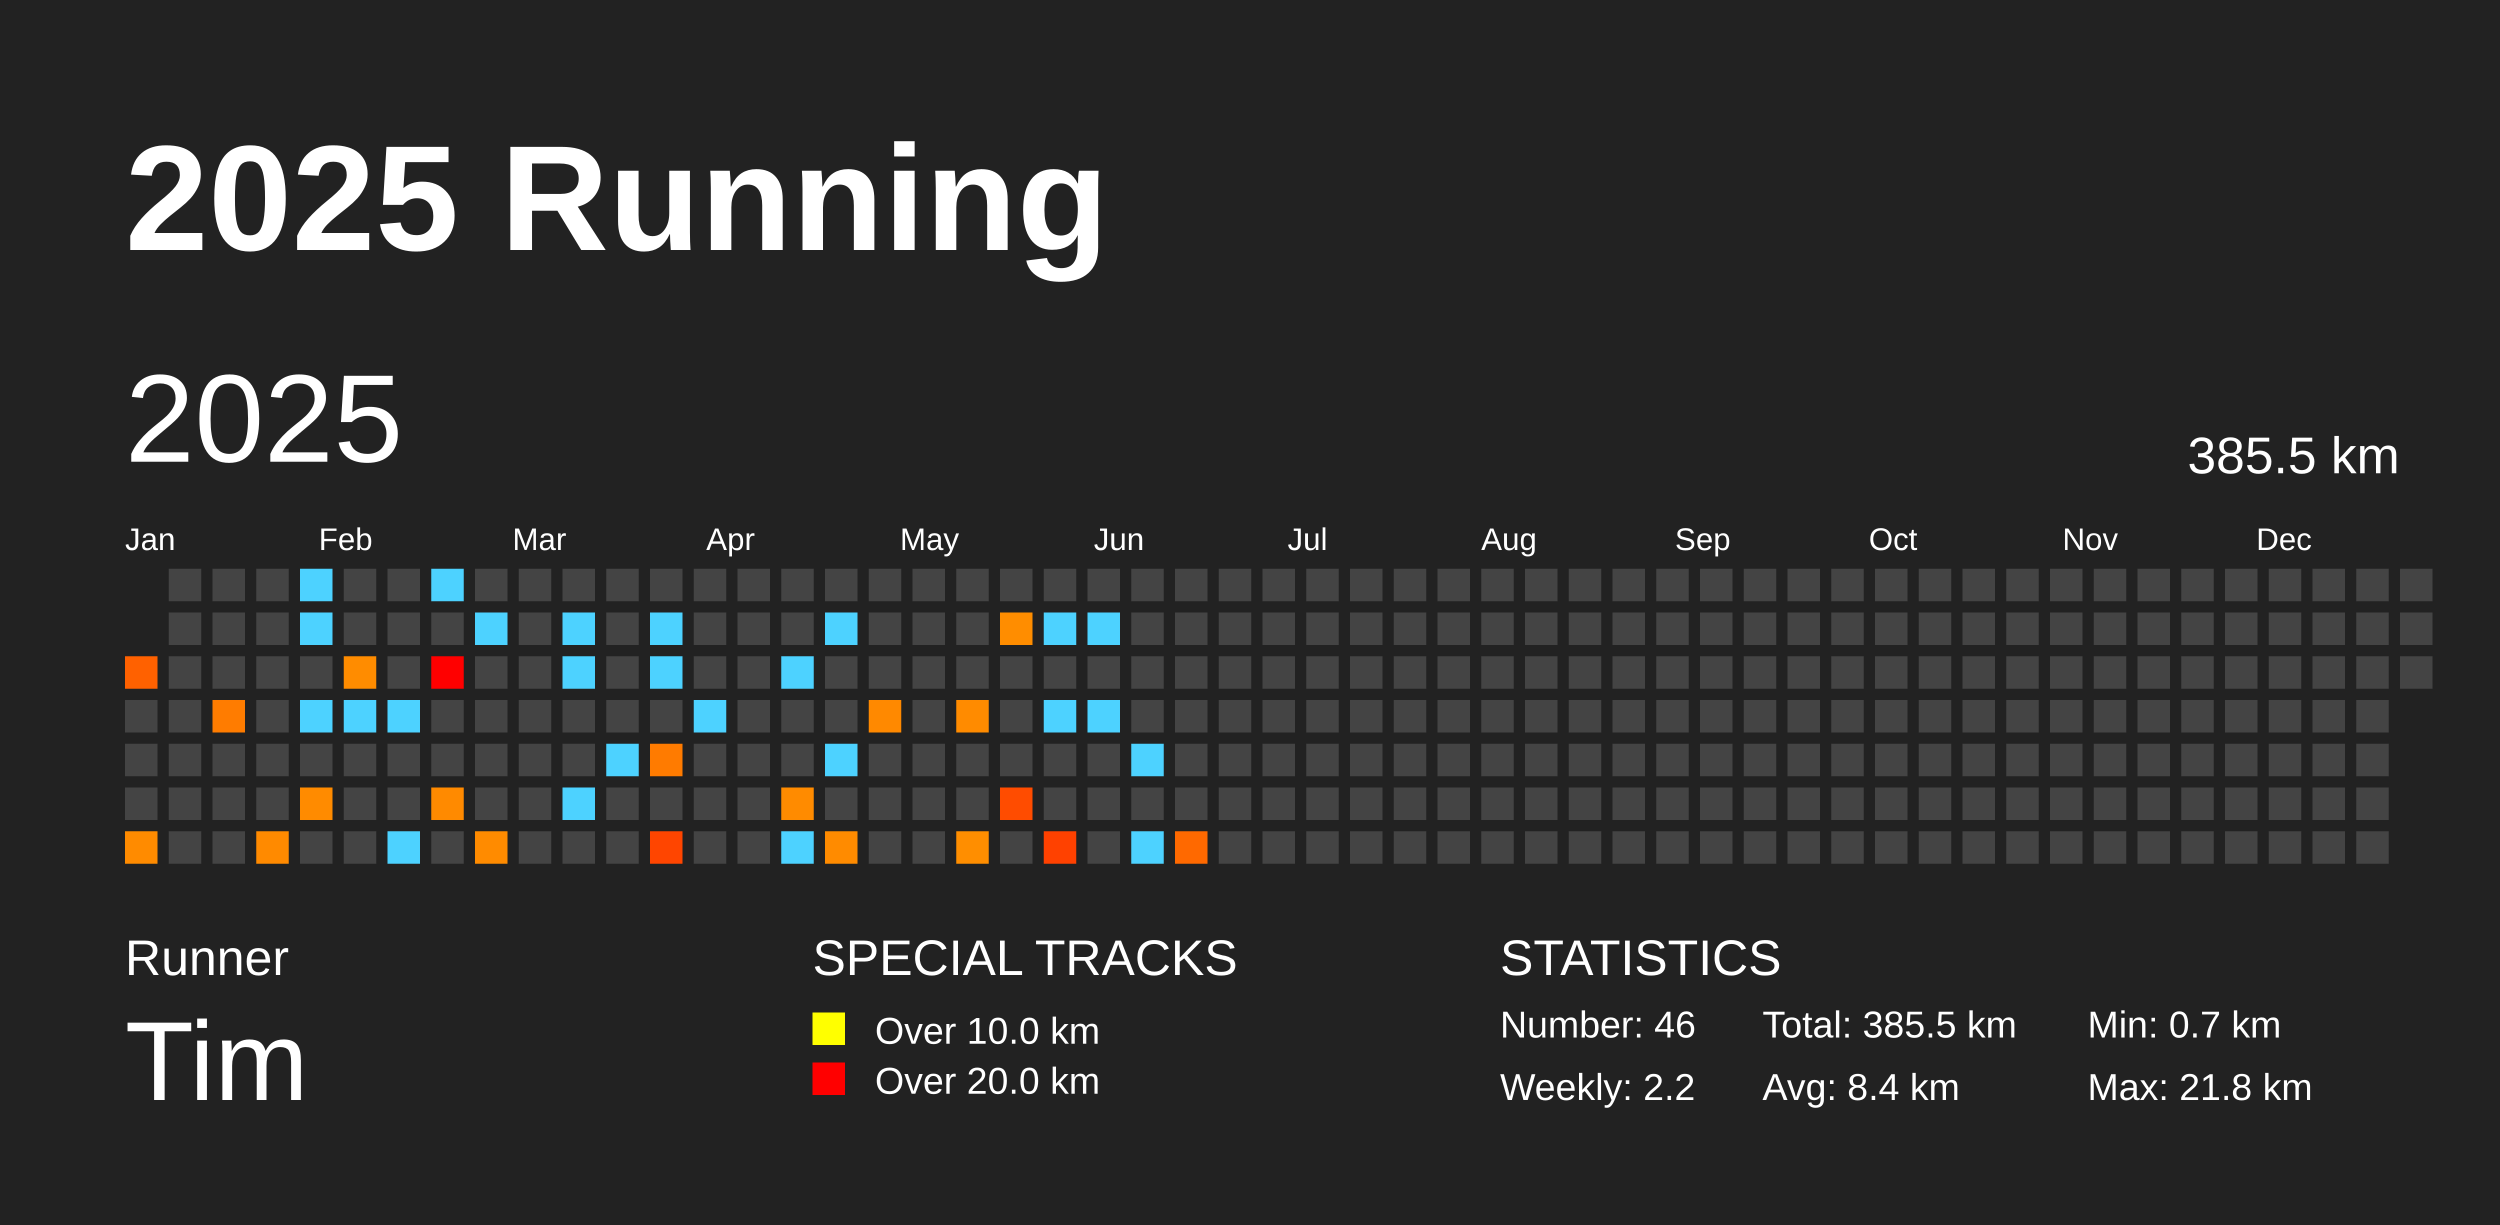
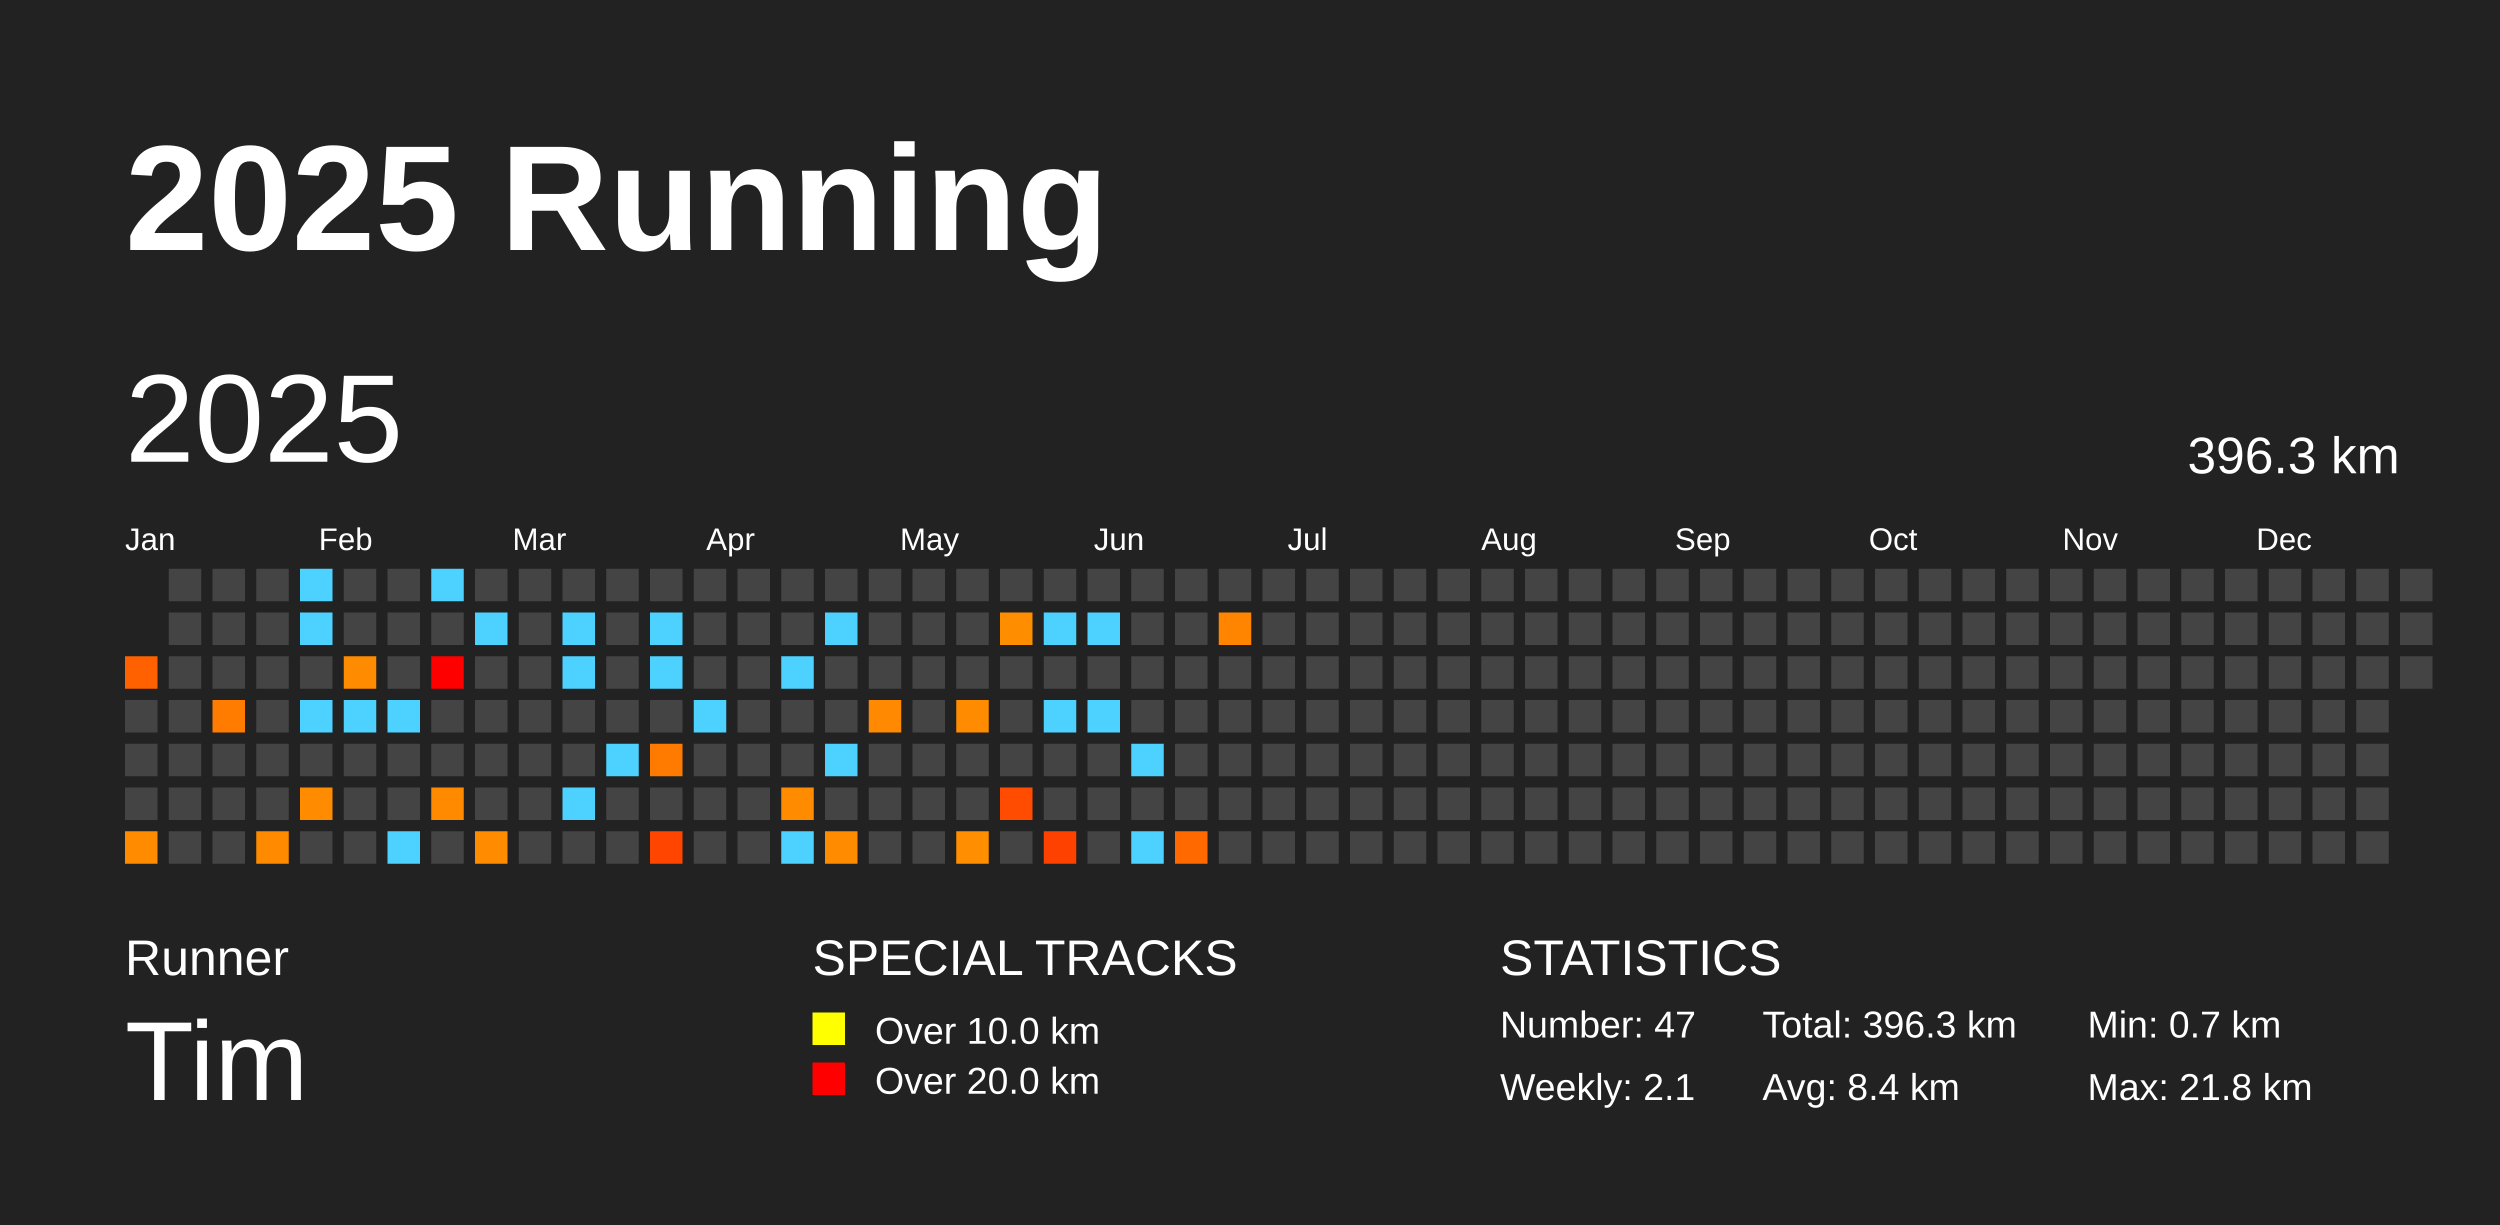
<svg xmlns="http://www.w3.org/2000/svg" baseProfile="full" height="98mm" version="1.1" viewBox="0,0,200,98" width="200mm">
  <defs />
  <rect fill="#222222" height="98" width="200" x="0" y="0" />
  <text fill="#FFFFFF" style="font-size:12px; font-family:Arial; font-weight:bold;" x="10" y="20">2025 Running</text>
  <text fill="#FFFFFF" style="font-size:4px; font-family:Arial" x="10" y="78">Runner</text>
  <text fill="#FFFFFF" style="font-size:9px; font-family:Arial" x="10" y="88">Tim</text>
  <text fill="#FFFFFF" style="font-size:4px; font-family:Arial" x="65" y="78">SPECIAL TRACKS</text>
  <rect fill="yellow" height="2.6" width="2.6" x="65" y="81" />
  <text fill="#FFFFFF" style="font-size:3px; font-family:Arial" x="70" y="83.5">Over 10.0 km</text>
  <rect fill="red" height="2.6" width="2.6" x="65" y="85" />
  <text fill="#FFFFFF" style="font-size:3px; font-family:Arial" x="70" y="87.5">Over 20.0 km</text>
  <text fill="#FFFFFF" style="font-size:4px; font-family:Arial" x="120" y="78">STATISTICS</text>
-   <text fill="#FFFFFF" style="font-size:3px; font-family:Arial" x="120" y="83">Number: 46</text>
-   <text fill="#FFFFFF" style="font-size:3px; font-family:Arial" x="120" y="88">Weekly: 2.2</text>
-   <text fill="#FFFFFF" style="font-size:3px; font-family:Arial" x="141" y="83">Total: 385.5 km</text>
+   <text fill="#FFFFFF" style="font-size:3px; font-family:Arial" x="120" y="83">Number: 47</text>
+   <text fill="#FFFFFF" style="font-size:3px; font-family:Arial" x="120" y="88">Weekly: 2.1</text>
+   <text fill="#FFFFFF" style="font-size:3px; font-family:Arial" x="141" y="83">Total: 396.3 km</text>
  <text fill="#FFFFFF" style="font-size:3px; font-family:Arial" x="141" y="88">Avg: 8.4 km</text>
  <text fill="#FFFFFF" style="font-size:3px; font-family:Arial" x="167" y="83">Min: 0.7 km</text>
  <text fill="#FFFFFF" style="font-size:3px; font-family:Arial" x="167" y="88">Max: 21.8 km</text>
  <text dominant-baseline="hanging" fill="#FFFFFF" style="font-size:10.0px; font-family:Arial;" x="10" y="30">2025</text>
-   <text dominant-baseline="hanging" fill="#FFFFFF" style="font-size:4.125px; font-family:Arial;" x="175" y="35">385.5 km</text>
+   <text dominant-baseline="hanging" fill="#FFFFFF" style="font-size:4.125px; font-family:Arial;" x="175" y="35">396.3 km</text>
  <text fill="#FFFFFF" style="font-size:2.5px; font-family:Arial" x="10.0" y="44">Jan</text>
  <text fill="#FFFFFF" style="font-size:2.5px; font-family:Arial" x="25.5" y="44">Feb</text>
  <text fill="#FFFFFF" style="font-size:2.5px; font-family:Arial" x="41.0" y="44">Mar</text>
  <text fill="#FFFFFF" style="font-size:2.5px; font-family:Arial" x="56.5" y="44">Apr</text>
  <text fill="#FFFFFF" style="font-size:2.5px; font-family:Arial" x="72.0" y="44">May</text>
  <text fill="#FFFFFF" style="font-size:2.5px; font-family:Arial" x="87.5" y="44">Jun</text>
  <text fill="#FFFFFF" style="font-size:2.5px; font-family:Arial" x="103.0" y="44">Jul</text>
  <text fill="#FFFFFF" style="font-size:2.5px; font-family:Arial" x="118.5" y="44">Aug</text>
  <text fill="#FFFFFF" style="font-size:2.5px; font-family:Arial" x="134.0" y="44">Sep</text>
  <text fill="#FFFFFF" style="font-size:2.5px; font-family:Arial" x="149.5" y="44">Oct</text>
  <text fill="#FFFFFF" style="font-size:2.5px; font-family:Arial" x="165.0" y="44">Nov</text>
  <text fill="#FFFFFF" style="font-size:2.5px; font-family:Arial" x="180.5" y="44">Dec</text>
  <rect fill="#ff6100" height="2.6" width="2.6" x="10.0" y="52.5" />
  <rect fill="#444444" height="2.6" width="2.6" x="10.0" y="56.0" />
  <rect fill="#444444" height="2.6" width="2.6" x="10.0" y="59.5" />
  <rect fill="#444444" height="2.6" width="2.6" x="10.0" y="63.0" />
  <rect fill="#ff8b00" height="2.6" width="2.6" x="10.0" y="66.5" />
  <rect fill="#444444" height="2.6" width="2.6" x="13.5" y="45.5" />
  <rect fill="#444444" height="2.6" width="2.6" x="13.5" y="49.0" />
  <rect fill="#444444" height="2.6" width="2.6" x="13.5" y="52.5" />
  <rect fill="#444444" height="2.6" width="2.6" x="13.5" y="56.0" />
  <rect fill="#444444" height="2.6" width="2.6" x="13.5" y="59.5" />
  <rect fill="#444444" height="2.6" width="2.6" x="13.5" y="63.0" />
  <rect fill="#444444" height="2.6" width="2.6" x="13.5" y="66.5" />
  <rect fill="#444444" height="2.6" width="2.6" x="17.0" y="45.5" />
  <rect fill="#444444" height="2.6" width="2.6" x="17.0" y="49.0" />
  <rect fill="#444444" height="2.6" width="2.6" x="17.0" y="52.5" />
  <rect fill="#ff7c00" height="2.6" width="2.6" x="17.0" y="56.0" />
  <rect fill="#444444" height="2.6" width="2.6" x="17.0" y="59.5" />
  <rect fill="#444444" height="2.6" width="2.6" x="17.0" y="63.0" />
  <rect fill="#444444" height="2.6" width="2.6" x="17.0" y="66.5" />
  <rect fill="#444444" height="2.6" width="2.6" x="20.5" y="45.5" />
  <rect fill="#444444" height="2.6" width="2.6" x="20.5" y="49.0" />
  <rect fill="#444444" height="2.6" width="2.6" x="20.5" y="52.5" />
  <rect fill="#444444" height="2.6" width="2.6" x="20.5" y="56.0" />
  <rect fill="#444444" height="2.6" width="2.6" x="20.5" y="59.5" />
  <rect fill="#444444" height="2.6" width="2.6" x="20.5" y="63.0" />
  <rect fill="#ff8a00" height="2.6" width="2.6" x="20.5" y="66.5" />
  <rect fill="#4dd2ff" height="2.6" width="2.6" x="24.0" y="45.5" />
  <rect fill="#4dd2ff" height="2.6" width="2.6" x="24.0" y="49.0" />
  <rect fill="#444444" height="2.6" width="2.6" x="24.0" y="52.5" />
  <rect fill="#4dd2ff" height="2.6" width="2.6" x="24.0" y="56.0" />
  <rect fill="#444444" height="2.6" width="2.6" x="24.0" y="59.5" />
  <rect fill="#ff8b00" height="2.6" width="2.6" x="24.0" y="63.0" />
  <rect fill="#444444" height="2.6" width="2.6" x="24.0" y="66.5" />
  <rect fill="#444444" height="2.6" width="2.6" x="27.5" y="45.5" />
  <rect fill="#444444" height="2.6" width="2.6" x="27.5" y="49.0" />
  <rect fill="#ff8c00" height="2.6" width="2.6" x="27.5" y="52.5" />
  <rect fill="#4dd2ff" height="2.6" width="2.6" x="27.5" y="56.0" />
  <rect fill="#444444" height="2.6" width="2.6" x="27.5" y="59.5" />
  <rect fill="#444444" height="2.6" width="2.6" x="27.5" y="63.0" />
  <rect fill="#444444" height="2.6" width="2.6" x="27.5" y="66.5" />
  <rect fill="#444444" height="2.6" width="2.6" x="31.0" y="45.5" />
  <rect fill="#444444" height="2.6" width="2.6" x="31.0" y="49.0" />
  <rect fill="#444444" height="2.6" width="2.6" x="31.0" y="52.5" />
  <rect fill="#4dd2ff" height="2.6" width="2.6" x="31.0" y="56.0" />
  <rect fill="#444444" height="2.6" width="2.6" x="31.0" y="59.5" />
  <rect fill="#444444" height="2.6" width="2.6" x="31.0" y="63.0" />
  <rect fill="#4dd2ff" height="2.6" width="2.6" x="31.0" y="66.5" />
  <rect fill="#4dd2ff" height="2.6" width="2.6" x="34.5" y="45.5" />
  <rect fill="#444444" height="2.6" width="2.6" x="34.5" y="49.0" />
  <rect fill="red" height="2.6" width="2.6" x="34.5" y="52.5" />
  <rect fill="#444444" height="2.6" width="2.6" x="34.5" y="56.0" />
  <rect fill="#444444" height="2.6" width="2.6" x="34.5" y="59.5" />
  <rect fill="#ff8a00" height="2.6" width="2.6" x="34.5" y="63.0" />
  <rect fill="#444444" height="2.6" width="2.6" x="34.5" y="66.5" />
  <rect fill="#444444" height="2.6" width="2.6" x="38.0" y="45.5" />
  <rect fill="#4dd2ff" height="2.6" width="2.6" x="38.0" y="49.0" />
  <rect fill="#444444" height="2.6" width="2.6" x="38.0" y="52.5" />
  <rect fill="#444444" height="2.6" width="2.6" x="38.0" y="56.0" />
  <rect fill="#444444" height="2.6" width="2.6" x="38.0" y="59.5" />
  <rect fill="#444444" height="2.6" width="2.6" x="38.0" y="63.0" />
  <rect fill="#ff8b00" height="2.6" width="2.6" x="38.0" y="66.5" />
  <rect fill="#444444" height="2.6" width="2.6" x="41.5" y="45.5" />
  <rect fill="#444444" height="2.6" width="2.6" x="41.5" y="49.0" />
  <rect fill="#444444" height="2.6" width="2.6" x="41.5" y="52.5" />
  <rect fill="#444444" height="2.6" width="2.6" x="41.5" y="56.0" />
  <rect fill="#444444" height="2.6" width="2.6" x="41.5" y="59.5" />
  <rect fill="#444444" height="2.6" width="2.6" x="41.5" y="63.0" />
  <rect fill="#444444" height="2.6" width="2.6" x="41.5" y="66.5" />
  <rect fill="#444444" height="2.6" width="2.6" x="45.0" y="45.5" />
  <rect fill="#4dd2ff" height="2.6" width="2.6" x="45.0" y="49.0" />
  <rect fill="#4dd2ff" height="2.6" width="2.6" x="45.0" y="52.5" />
  <rect fill="#444444" height="2.6" width="2.6" x="45.0" y="56.0" />
  <rect fill="#444444" height="2.6" width="2.6" x="45.0" y="59.5" />
  <rect fill="#4dd2ff" height="2.6" width="2.6" x="45.0" y="63.0" />
  <rect fill="#444444" height="2.6" width="2.6" x="45.0" y="66.5" />
  <rect fill="#444444" height="2.6" width="2.6" x="48.5" y="45.5" />
  <rect fill="#444444" height="2.6" width="2.6" x="48.5" y="49.0" />
  <rect fill="#444444" height="2.6" width="2.6" x="48.5" y="52.5" />
  <rect fill="#444444" height="2.6" width="2.6" x="48.5" y="56.0" />
  <rect fill="#4dd2ff" height="2.6" width="2.6" x="48.5" y="59.5" />
  <rect fill="#444444" height="2.6" width="2.6" x="48.5" y="63.0" />
  <rect fill="#444444" height="2.6" width="2.6" x="48.5" y="66.5" />
  <rect fill="#444444" height="2.6" width="2.6" x="52.0" y="45.5" />
  <rect fill="#4dd2ff" height="2.6" width="2.6" x="52.0" y="49.0" />
  <rect fill="#4dd2ff" height="2.6" width="2.6" x="52.0" y="52.5" />
  <rect fill="#444444" height="2.6" width="2.6" x="52.0" y="56.0" />
  <rect fill="#ff7b00" height="2.6" width="2.6" x="52.0" y="59.5" />
  <rect fill="#444444" height="2.6" width="2.6" x="52.0" y="63.0" />
  <rect fill="#ff4500" height="2.6" width="2.6" x="52.0" y="66.5" />
  <rect fill="#444444" height="2.6" width="2.6" x="55.5" y="45.5" />
  <rect fill="#444444" height="2.6" width="2.6" x="55.5" y="49.0" />
  <rect fill="#444444" height="2.6" width="2.6" x="55.5" y="52.5" />
  <rect fill="#4dd2ff" height="2.6" width="2.6" x="55.5" y="56.0" />
  <rect fill="#444444" height="2.6" width="2.6" x="55.5" y="59.5" />
  <rect fill="#444444" height="2.6" width="2.6" x="55.5" y="63.0" />
  <rect fill="#444444" height="2.6" width="2.6" x="55.5" y="66.5" />
  <rect fill="#444444" height="2.6" width="2.6" x="59.0" y="45.5" />
  <rect fill="#444444" height="2.6" width="2.6" x="59.0" y="49.0" />
  <rect fill="#444444" height="2.6" width="2.6" x="59.0" y="52.5" />
  <rect fill="#444444" height="2.6" width="2.6" x="59.0" y="56.0" />
  <rect fill="#444444" height="2.6" width="2.6" x="59.0" y="59.5" />
  <rect fill="#444444" height="2.6" width="2.6" x="59.0" y="63.0" />
  <rect fill="#444444" height="2.6" width="2.6" x="59.0" y="66.5" />
  <rect fill="#444444" height="2.6" width="2.6" x="62.5" y="45.5" />
  <rect fill="#444444" height="2.6" width="2.6" x="62.5" y="49.0" />
  <rect fill="#4dd2ff" height="2.6" width="2.6" x="62.5" y="52.5" />
  <rect fill="#444444" height="2.6" width="2.6" x="62.5" y="56.0" />
  <rect fill="#444444" height="2.6" width="2.6" x="62.5" y="59.5" />
  <rect fill="#ff8b00" height="2.6" width="2.6" x="62.5" y="63.0" />
  <rect fill="#4dd2ff" height="2.6" width="2.6" x="62.5" y="66.5" />
  <rect fill="#444444" height="2.6" width="2.6" x="66.0" y="45.5" />
  <rect fill="#4dd2ff" height="2.6" width="2.6" x="66.0" y="49.0" />
  <rect fill="#444444" height="2.6" width="2.6" x="66.0" y="52.5" />
  <rect fill="#444444" height="2.6" width="2.6" x="66.0" y="56.0" />
  <rect fill="#4dd2ff" height="2.6" width="2.6" x="66.0" y="59.5" />
  <rect fill="#444444" height="2.6" width="2.6" x="66.0" y="63.0" />
  <rect fill="#ff8b00" height="2.6" width="2.6" x="66.0" y="66.5" />
  <rect fill="#444444" height="2.6" width="2.6" x="69.5" y="45.5" />
  <rect fill="#444444" height="2.6" width="2.6" x="69.5" y="49.0" />
  <rect fill="#444444" height="2.6" width="2.6" x="69.5" y="52.5" />
  <rect fill="#ff8900" height="2.6" width="2.6" x="69.5" y="56.0" />
  <rect fill="#444444" height="2.6" width="2.6" x="69.5" y="59.5" />
  <rect fill="#444444" height="2.6" width="2.6" x="69.5" y="63.0" />
  <rect fill="#444444" height="2.6" width="2.6" x="69.5" y="66.5" />
  <rect fill="#444444" height="2.6" width="2.6" x="73.0" y="45.5" />
  <rect fill="#444444" height="2.6" width="2.6" x="73.0" y="49.0" />
  <rect fill="#444444" height="2.6" width="2.6" x="73.0" y="52.5" />
  <rect fill="#444444" height="2.6" width="2.6" x="73.0" y="56.0" />
  <rect fill="#444444" height="2.6" width="2.6" x="73.0" y="59.5" />
  <rect fill="#444444" height="2.6" width="2.6" x="73.0" y="63.0" />
  <rect fill="#444444" height="2.6" width="2.6" x="73.0" y="66.5" />
  <rect fill="#444444" height="2.6" width="2.6" x="76.5" y="45.5" />
  <rect fill="#444444" height="2.6" width="2.6" x="76.5" y="49.0" />
  <rect fill="#444444" height="2.6" width="2.6" x="76.5" y="52.5" />
  <rect fill="#ff8b00" height="2.6" width="2.6" x="76.5" y="56.0" />
  <rect fill="#444444" height="2.6" width="2.6" x="76.5" y="59.5" />
  <rect fill="#444444" height="2.6" width="2.6" x="76.5" y="63.0" />
  <rect fill="#ff8e00" height="2.6" width="2.6" x="76.5" y="66.5" />
  <rect fill="#444444" height="2.6" width="2.6" x="80.0" y="45.5" />
  <rect fill="#ff8d00" height="2.6" width="2.6" x="80.0" y="49.0" />
  <rect fill="#444444" height="2.6" width="2.6" x="80.0" y="52.5" />
  <rect fill="#444444" height="2.6" width="2.6" x="80.0" y="56.0" />
  <rect fill="#444444" height="2.6" width="2.6" x="80.0" y="59.5" />
  <rect fill="#ff4c00" height="2.6" width="2.6" x="80.0" y="63.0" />
  <rect fill="#444444" height="2.6" width="2.6" x="80.0" y="66.5" />
  <rect fill="#444444" height="2.6" width="2.6" x="83.5" y="45.5" />
  <rect fill="#4dd2ff" height="2.6" width="2.6" x="83.5" y="49.0" />
  <rect fill="#444444" height="2.6" width="2.6" x="83.5" y="52.5" />
  <rect fill="#4dd2ff" height="2.6" width="2.6" x="83.5" y="56.0" />
  <rect fill="#444444" height="2.6" width="2.6" x="83.5" y="59.5" />
  <rect fill="#444444" height="2.6" width="2.6" x="83.5" y="63.0" />
  <rect fill="#ff4100" height="2.6" width="2.6" x="83.5" y="66.5" />
  <rect fill="#444444" height="2.6" width="2.6" x="87.0" y="45.5" />
  <rect fill="#4dd2ff" height="2.6" width="2.6" x="87.0" y="49.0" />
  <rect fill="#444444" height="2.6" width="2.6" x="87.0" y="52.5" />
  <rect fill="#4dd2ff" height="2.6" width="2.6" x="87.0" y="56.0" />
  <rect fill="#444444" height="2.6" width="2.6" x="87.0" y="59.5" />
  <rect fill="#444444" height="2.6" width="2.6" x="87.0" y="63.0" />
  <rect fill="#444444" height="2.6" width="2.6" x="87.0" y="66.5" />
  <rect fill="#444444" height="2.6" width="2.6" x="90.5" y="45.5" />
  <rect fill="#444444" height="2.6" width="2.6" x="90.5" y="49.0" />
  <rect fill="#444444" height="2.6" width="2.6" x="90.5" y="52.5" />
  <rect fill="#444444" height="2.6" width="2.6" x="90.5" y="56.0" />
  <rect fill="#4dd2ff" height="2.6" width="2.6" x="90.5" y="59.5" />
  <rect fill="#444444" height="2.6" width="2.6" x="90.5" y="63.0" />
  <rect fill="#4dd2ff" height="2.6" width="2.6" x="90.5" y="66.5" />
  <rect fill="#444444" height="2.6" width="2.6" x="94.0" y="45.5" />
  <rect fill="#444444" height="2.6" width="2.6" x="94.0" y="49.0" />
  <rect fill="#444444" height="2.6" width="2.6" x="94.0" y="52.5" />
  <rect fill="#444444" height="2.6" width="2.6" x="94.0" y="56.0" />
  <rect fill="#444444" height="2.6" width="2.6" x="94.0" y="59.5" />
  <rect fill="#444444" height="2.6" width="2.6" x="94.0" y="63.0" />
  <rect fill="#ff6900" height="2.6" width="2.6" x="94.0" y="66.5" />
  <rect fill="#444444" height="2.6" width="2.6" x="97.5" y="45.5" />
-   <rect fill="#444444" height="2.6" width="2.6" x="97.5" y="49.0" />
+   <rect fill="#ff8500" height="2.6" width="2.6" x="97.5" y="49.0" />
  <rect fill="#444444" height="2.6" width="2.6" x="97.5" y="52.5" />
  <rect fill="#444444" height="2.6" width="2.6" x="97.5" y="56.0" />
  <rect fill="#444444" height="2.6" width="2.6" x="97.5" y="59.5" />
  <rect fill="#444444" height="2.6" width="2.6" x="97.5" y="63.0" />
  <rect fill="#444444" height="2.6" width="2.6" x="97.5" y="66.5" />
  <rect fill="#444444" height="2.6" width="2.6" x="101.0" y="45.5" />
  <rect fill="#444444" height="2.6" width="2.6" x="101.0" y="49.0" />
  <rect fill="#444444" height="2.6" width="2.6" x="101.0" y="52.5" />
  <rect fill="#444444" height="2.6" width="2.6" x="101.0" y="56.0" />
  <rect fill="#444444" height="2.6" width="2.6" x="101.0" y="59.5" />
  <rect fill="#444444" height="2.6" width="2.6" x="101.0" y="63.0" />
  <rect fill="#444444" height="2.6" width="2.6" x="101.0" y="66.5" />
  <rect fill="#444444" height="2.6" width="2.6" x="104.5" y="45.5" />
  <rect fill="#444444" height="2.6" width="2.6" x="104.5" y="49.0" />
  <rect fill="#444444" height="2.6" width="2.6" x="104.5" y="52.5" />
  <rect fill="#444444" height="2.6" width="2.6" x="104.5" y="56.0" />
  <rect fill="#444444" height="2.6" width="2.6" x="104.5" y="59.5" />
  <rect fill="#444444" height="2.6" width="2.6" x="104.5" y="63.0" />
  <rect fill="#444444" height="2.6" width="2.6" x="104.5" y="66.5" />
  <rect fill="#444444" height="2.6" width="2.6" x="108.0" y="45.5" />
  <rect fill="#444444" height="2.6" width="2.6" x="108.0" y="49.0" />
  <rect fill="#444444" height="2.6" width="2.6" x="108.0" y="52.5" />
  <rect fill="#444444" height="2.6" width="2.6" x="108.0" y="56.0" />
  <rect fill="#444444" height="2.6" width="2.6" x="108.0" y="59.5" />
  <rect fill="#444444" height="2.6" width="2.6" x="108.0" y="63.0" />
  <rect fill="#444444" height="2.6" width="2.6" x="108.0" y="66.5" />
  <rect fill="#444444" height="2.6" width="2.6" x="111.5" y="45.5" />
  <rect fill="#444444" height="2.6" width="2.6" x="111.5" y="49.0" />
  <rect fill="#444444" height="2.6" width="2.6" x="111.5" y="52.5" />
  <rect fill="#444444" height="2.6" width="2.6" x="111.5" y="56.0" />
  <rect fill="#444444" height="2.6" width="2.6" x="111.5" y="59.5" />
  <rect fill="#444444" height="2.6" width="2.6" x="111.5" y="63.0" />
  <rect fill="#444444" height="2.6" width="2.6" x="111.5" y="66.5" />
  <rect fill="#444444" height="2.6" width="2.6" x="115.0" y="45.5" />
  <rect fill="#444444" height="2.6" width="2.6" x="115.0" y="49.0" />
  <rect fill="#444444" height="2.6" width="2.6" x="115.0" y="52.5" />
  <rect fill="#444444" height="2.6" width="2.6" x="115.0" y="56.0" />
  <rect fill="#444444" height="2.6" width="2.6" x="115.0" y="59.5" />
  <rect fill="#444444" height="2.6" width="2.6" x="115.0" y="63.0" />
  <rect fill="#444444" height="2.6" width="2.6" x="115.0" y="66.5" />
  <rect fill="#444444" height="2.6" width="2.6" x="118.5" y="45.5" />
  <rect fill="#444444" height="2.6" width="2.6" x="118.5" y="49.0" />
  <rect fill="#444444" height="2.6" width="2.6" x="118.5" y="52.5" />
  <rect fill="#444444" height="2.6" width="2.6" x="118.5" y="56.0" />
  <rect fill="#444444" height="2.6" width="2.6" x="118.5" y="59.5" />
  <rect fill="#444444" height="2.6" width="2.6" x="118.5" y="63.0" />
  <rect fill="#444444" height="2.6" width="2.6" x="118.5" y="66.5" />
  <rect fill="#444444" height="2.6" width="2.6" x="122.0" y="45.5" />
  <rect fill="#444444" height="2.6" width="2.6" x="122.0" y="49.0" />
  <rect fill="#444444" height="2.6" width="2.6" x="122.0" y="52.5" />
  <rect fill="#444444" height="2.6" width="2.6" x="122.0" y="56.0" />
  <rect fill="#444444" height="2.6" width="2.6" x="122.0" y="59.5" />
  <rect fill="#444444" height="2.6" width="2.6" x="122.0" y="63.0" />
  <rect fill="#444444" height="2.6" width="2.6" x="122.0" y="66.5" />
  <rect fill="#444444" height="2.6" width="2.6" x="125.5" y="45.5" />
  <rect fill="#444444" height="2.6" width="2.6" x="125.5" y="49.0" />
  <rect fill="#444444" height="2.6" width="2.6" x="125.5" y="52.5" />
  <rect fill="#444444" height="2.6" width="2.6" x="125.5" y="56.0" />
  <rect fill="#444444" height="2.6" width="2.6" x="125.5" y="59.5" />
  <rect fill="#444444" height="2.6" width="2.6" x="125.5" y="63.0" />
  <rect fill="#444444" height="2.6" width="2.6" x="125.5" y="66.5" />
  <rect fill="#444444" height="2.6" width="2.6" x="129.0" y="45.5" />
  <rect fill="#444444" height="2.6" width="2.6" x="129.0" y="49.0" />
  <rect fill="#444444" height="2.6" width="2.6" x="129.0" y="52.5" />
  <rect fill="#444444" height="2.6" width="2.6" x="129.0" y="56.0" />
  <rect fill="#444444" height="2.6" width="2.6" x="129.0" y="59.5" />
  <rect fill="#444444" height="2.6" width="2.6" x="129.0" y="63.0" />
  <rect fill="#444444" height="2.6" width="2.6" x="129.0" y="66.5" />
  <rect fill="#444444" height="2.6" width="2.6" x="132.5" y="45.5" />
  <rect fill="#444444" height="2.6" width="2.6" x="132.5" y="49.0" />
  <rect fill="#444444" height="2.6" width="2.6" x="132.5" y="52.5" />
  <rect fill="#444444" height="2.6" width="2.6" x="132.5" y="56.0" />
  <rect fill="#444444" height="2.6" width="2.6" x="132.5" y="59.5" />
  <rect fill="#444444" height="2.6" width="2.6" x="132.5" y="63.0" />
  <rect fill="#444444" height="2.6" width="2.6" x="132.5" y="66.5" />
  <rect fill="#444444" height="2.6" width="2.6" x="136.0" y="45.5" />
  <rect fill="#444444" height="2.6" width="2.6" x="136.0" y="49.0" />
  <rect fill="#444444" height="2.6" width="2.6" x="136.0" y="52.5" />
  <rect fill="#444444" height="2.6" width="2.6" x="136.0" y="56.0" />
  <rect fill="#444444" height="2.6" width="2.6" x="136.0" y="59.5" />
  <rect fill="#444444" height="2.6" width="2.6" x="136.0" y="63.0" />
  <rect fill="#444444" height="2.6" width="2.6" x="136.0" y="66.5" />
  <rect fill="#444444" height="2.6" width="2.6" x="139.5" y="45.5" />
  <rect fill="#444444" height="2.6" width="2.6" x="139.5" y="49.0" />
  <rect fill="#444444" height="2.6" width="2.6" x="139.5" y="52.5" />
  <rect fill="#444444" height="2.6" width="2.6" x="139.5" y="56.0" />
  <rect fill="#444444" height="2.6" width="2.6" x="139.5" y="59.5" />
  <rect fill="#444444" height="2.6" width="2.6" x="139.5" y="63.0" />
  <rect fill="#444444" height="2.6" width="2.6" x="139.5" y="66.5" />
  <rect fill="#444444" height="2.6" width="2.6" x="143.0" y="45.5" />
  <rect fill="#444444" height="2.6" width="2.6" x="143.0" y="49.0" />
  <rect fill="#444444" height="2.6" width="2.6" x="143.0" y="52.5" />
  <rect fill="#444444" height="2.6" width="2.6" x="143.0" y="56.0" />
  <rect fill="#444444" height="2.6" width="2.6" x="143.0" y="59.5" />
  <rect fill="#444444" height="2.6" width="2.6" x="143.0" y="63.0" />
  <rect fill="#444444" height="2.6" width="2.6" x="143.0" y="66.5" />
  <rect fill="#444444" height="2.6" width="2.6" x="146.5" y="45.5" />
  <rect fill="#444444" height="2.6" width="2.6" x="146.5" y="49.0" />
  <rect fill="#444444" height="2.6" width="2.6" x="146.5" y="52.5" />
  <rect fill="#444444" height="2.6" width="2.6" x="146.5" y="56.0" />
  <rect fill="#444444" height="2.6" width="2.6" x="146.5" y="59.5" />
  <rect fill="#444444" height="2.6" width="2.6" x="146.5" y="63.0" />
  <rect fill="#444444" height="2.6" width="2.6" x="146.5" y="66.5" />
  <rect fill="#444444" height="2.6" width="2.6" x="150.0" y="45.5" />
  <rect fill="#444444" height="2.6" width="2.6" x="150.0" y="49.0" />
  <rect fill="#444444" height="2.6" width="2.6" x="150.0" y="52.5" />
  <rect fill="#444444" height="2.6" width="2.6" x="150.0" y="56.0" />
  <rect fill="#444444" height="2.6" width="2.6" x="150.0" y="59.5" />
  <rect fill="#444444" height="2.6" width="2.6" x="150.0" y="63.0" />
  <rect fill="#444444" height="2.6" width="2.6" x="150.0" y="66.5" />
  <rect fill="#444444" height="2.6" width="2.6" x="153.5" y="45.5" />
  <rect fill="#444444" height="2.6" width="2.6" x="153.5" y="49.0" />
  <rect fill="#444444" height="2.6" width="2.6" x="153.5" y="52.5" />
  <rect fill="#444444" height="2.6" width="2.6" x="153.5" y="56.0" />
  <rect fill="#444444" height="2.6" width="2.6" x="153.5" y="59.5" />
  <rect fill="#444444" height="2.6" width="2.6" x="153.5" y="63.0" />
  <rect fill="#444444" height="2.6" width="2.6" x="153.5" y="66.5" />
  <rect fill="#444444" height="2.6" width="2.6" x="157.0" y="45.5" />
  <rect fill="#444444" height="2.6" width="2.6" x="157.0" y="49.0" />
  <rect fill="#444444" height="2.6" width="2.6" x="157.0" y="52.5" />
  <rect fill="#444444" height="2.6" width="2.6" x="157.0" y="56.0" />
  <rect fill="#444444" height="2.6" width="2.6" x="157.0" y="59.5" />
  <rect fill="#444444" height="2.6" width="2.6" x="157.0" y="63.0" />
  <rect fill="#444444" height="2.6" width="2.6" x="157.0" y="66.5" />
  <rect fill="#444444" height="2.6" width="2.6" x="160.5" y="45.5" />
  <rect fill="#444444" height="2.6" width="2.6" x="160.5" y="49.0" />
  <rect fill="#444444" height="2.6" width="2.6" x="160.5" y="52.5" />
  <rect fill="#444444" height="2.6" width="2.6" x="160.5" y="56.0" />
  <rect fill="#444444" height="2.6" width="2.6" x="160.5" y="59.5" />
  <rect fill="#444444" height="2.6" width="2.6" x="160.5" y="63.0" />
  <rect fill="#444444" height="2.6" width="2.6" x="160.5" y="66.5" />
  <rect fill="#444444" height="2.6" width="2.6" x="164.0" y="45.5" />
  <rect fill="#444444" height="2.6" width="2.6" x="164.0" y="49.0" />
  <rect fill="#444444" height="2.6" width="2.6" x="164.0" y="52.5" />
  <rect fill="#444444" height="2.6" width="2.6" x="164.0" y="56.0" />
  <rect fill="#444444" height="2.6" width="2.6" x="164.0" y="59.5" />
  <rect fill="#444444" height="2.6" width="2.6" x="164.0" y="63.0" />
  <rect fill="#444444" height="2.6" width="2.6" x="164.0" y="66.5" />
  <rect fill="#444444" height="2.6" width="2.6" x="167.5" y="45.5" />
  <rect fill="#444444" height="2.6" width="2.6" x="167.5" y="49.0" />
  <rect fill="#444444" height="2.6" width="2.6" x="167.5" y="52.5" />
  <rect fill="#444444" height="2.6" width="2.6" x="167.5" y="56.0" />
  <rect fill="#444444" height="2.6" width="2.6" x="167.5" y="59.5" />
  <rect fill="#444444" height="2.6" width="2.6" x="167.5" y="63.0" />
  <rect fill="#444444" height="2.6" width="2.6" x="167.5" y="66.5" />
  <rect fill="#444444" height="2.6" width="2.6" x="171.0" y="45.5" />
  <rect fill="#444444" height="2.6" width="2.6" x="171.0" y="49.0" />
  <rect fill="#444444" height="2.6" width="2.6" x="171.0" y="52.5" />
  <rect fill="#444444" height="2.6" width="2.6" x="171.0" y="56.0" />
  <rect fill="#444444" height="2.6" width="2.6" x="171.0" y="59.5" />
  <rect fill="#444444" height="2.6" width="2.6" x="171.0" y="63.0" />
  <rect fill="#444444" height="2.6" width="2.6" x="171.0" y="66.5" />
  <rect fill="#444444" height="2.6" width="2.6" x="174.5" y="45.5" />
  <rect fill="#444444" height="2.6" width="2.6" x="174.5" y="49.0" />
  <rect fill="#444444" height="2.6" width="2.6" x="174.5" y="52.5" />
  <rect fill="#444444" height="2.6" width="2.6" x="174.5" y="56.0" />
  <rect fill="#444444" height="2.6" width="2.6" x="174.5" y="59.5" />
  <rect fill="#444444" height="2.6" width="2.6" x="174.5" y="63.0" />
  <rect fill="#444444" height="2.6" width="2.6" x="174.5" y="66.5" />
  <rect fill="#444444" height="2.6" width="2.6" x="178.0" y="45.5" />
  <rect fill="#444444" height="2.6" width="2.6" x="178.0" y="49.0" />
  <rect fill="#444444" height="2.6" width="2.6" x="178.0" y="52.5" />
  <rect fill="#444444" height="2.6" width="2.6" x="178.0" y="56.0" />
  <rect fill="#444444" height="2.6" width="2.6" x="178.0" y="59.5" />
  <rect fill="#444444" height="2.6" width="2.6" x="178.0" y="63.0" />
  <rect fill="#444444" height="2.6" width="2.6" x="178.0" y="66.5" />
  <rect fill="#444444" height="2.6" width="2.6" x="181.5" y="45.5" />
  <rect fill="#444444" height="2.6" width="2.6" x="181.5" y="49.0" />
  <rect fill="#444444" height="2.6" width="2.6" x="181.5" y="52.5" />
  <rect fill="#444444" height="2.6" width="2.6" x="181.5" y="56.0" />
  <rect fill="#444444" height="2.6" width="2.6" x="181.5" y="59.5" />
  <rect fill="#444444" height="2.6" width="2.6" x="181.5" y="63.0" />
  <rect fill="#444444" height="2.6" width="2.6" x="181.5" y="66.5" />
  <rect fill="#444444" height="2.6" width="2.6" x="185.0" y="45.5" />
  <rect fill="#444444" height="2.6" width="2.6" x="185.0" y="49.0" />
  <rect fill="#444444" height="2.6" width="2.6" x="185.0" y="52.5" />
  <rect fill="#444444" height="2.6" width="2.6" x="185.0" y="56.0" />
  <rect fill="#444444" height="2.6" width="2.6" x="185.0" y="59.5" />
  <rect fill="#444444" height="2.6" width="2.6" x="185.0" y="63.0" />
  <rect fill="#444444" height="2.6" width="2.6" x="185.0" y="66.5" />
  <rect fill="#444444" height="2.6" width="2.6" x="188.5" y="45.5" />
  <rect fill="#444444" height="2.6" width="2.6" x="188.5" y="49.0" />
  <rect fill="#444444" height="2.6" width="2.6" x="188.5" y="52.5" />
  <rect fill="#444444" height="2.6" width="2.6" x="188.5" y="56.0" />
  <rect fill="#444444" height="2.6" width="2.6" x="188.5" y="59.5" />
  <rect fill="#444444" height="2.6" width="2.6" x="188.5" y="63.0" />
  <rect fill="#444444" height="2.6" width="2.6" x="188.5" y="66.5" />
  <rect fill="#444444" height="2.6" width="2.6" x="192.0" y="45.5" />
  <rect fill="#444444" height="2.6" width="2.6" x="192.0" y="49.0" />
  <rect fill="#444444" height="2.6" width="2.6" x="192.0" y="52.5" />
</svg>
